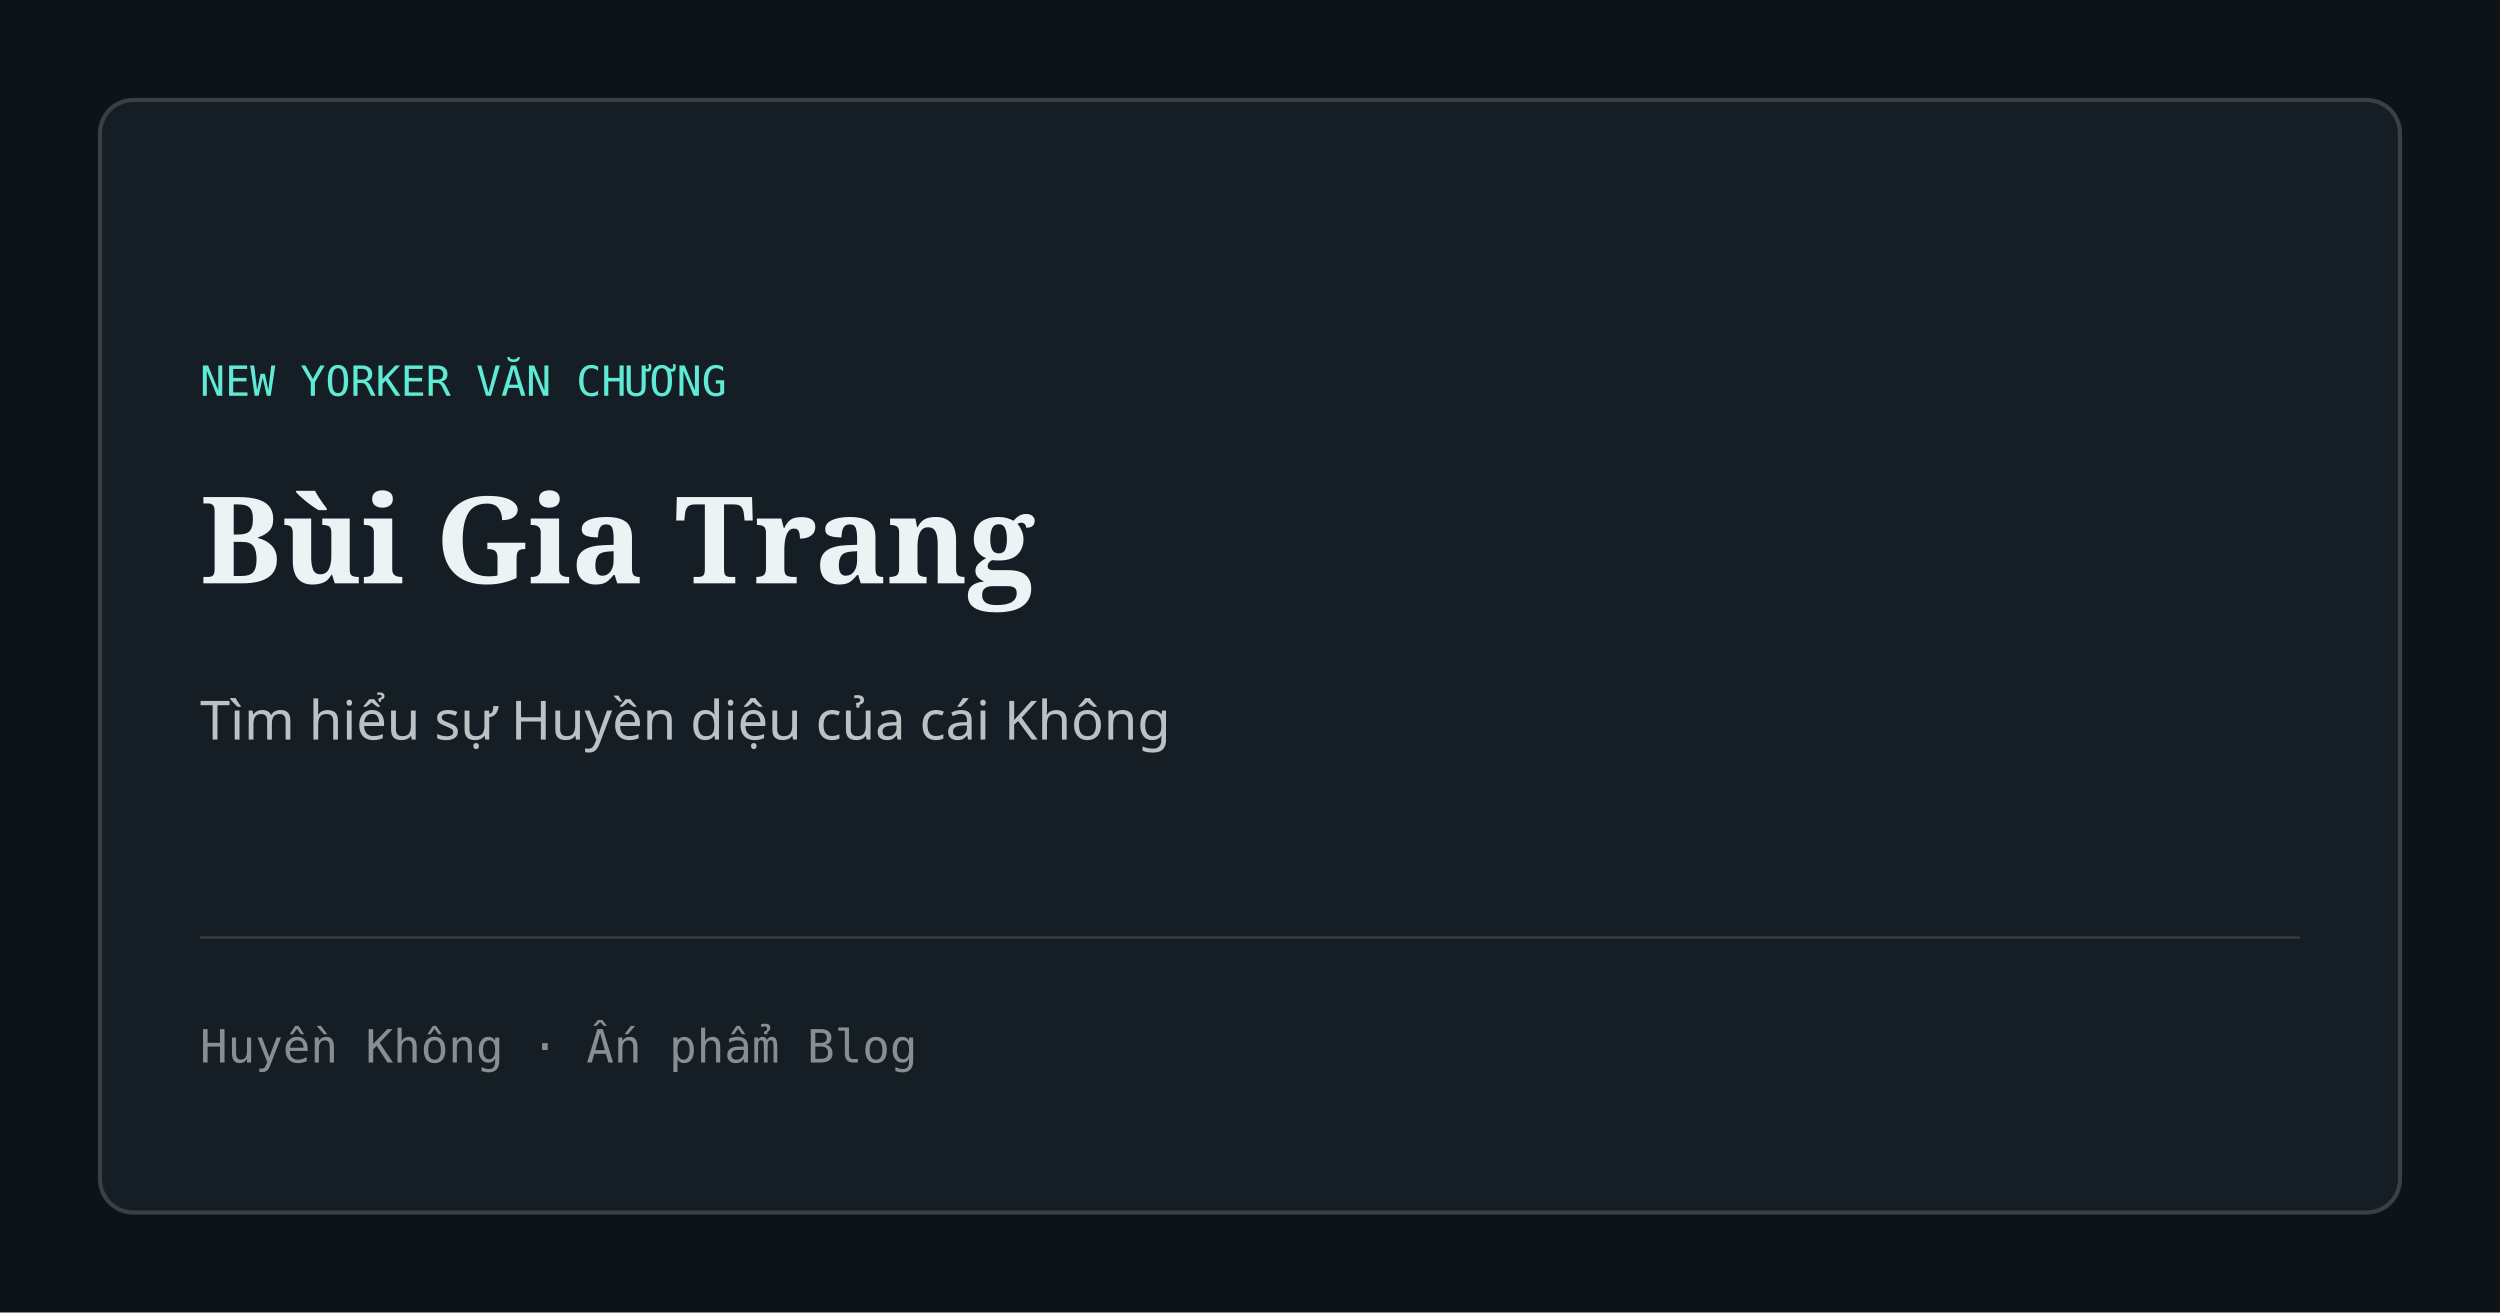
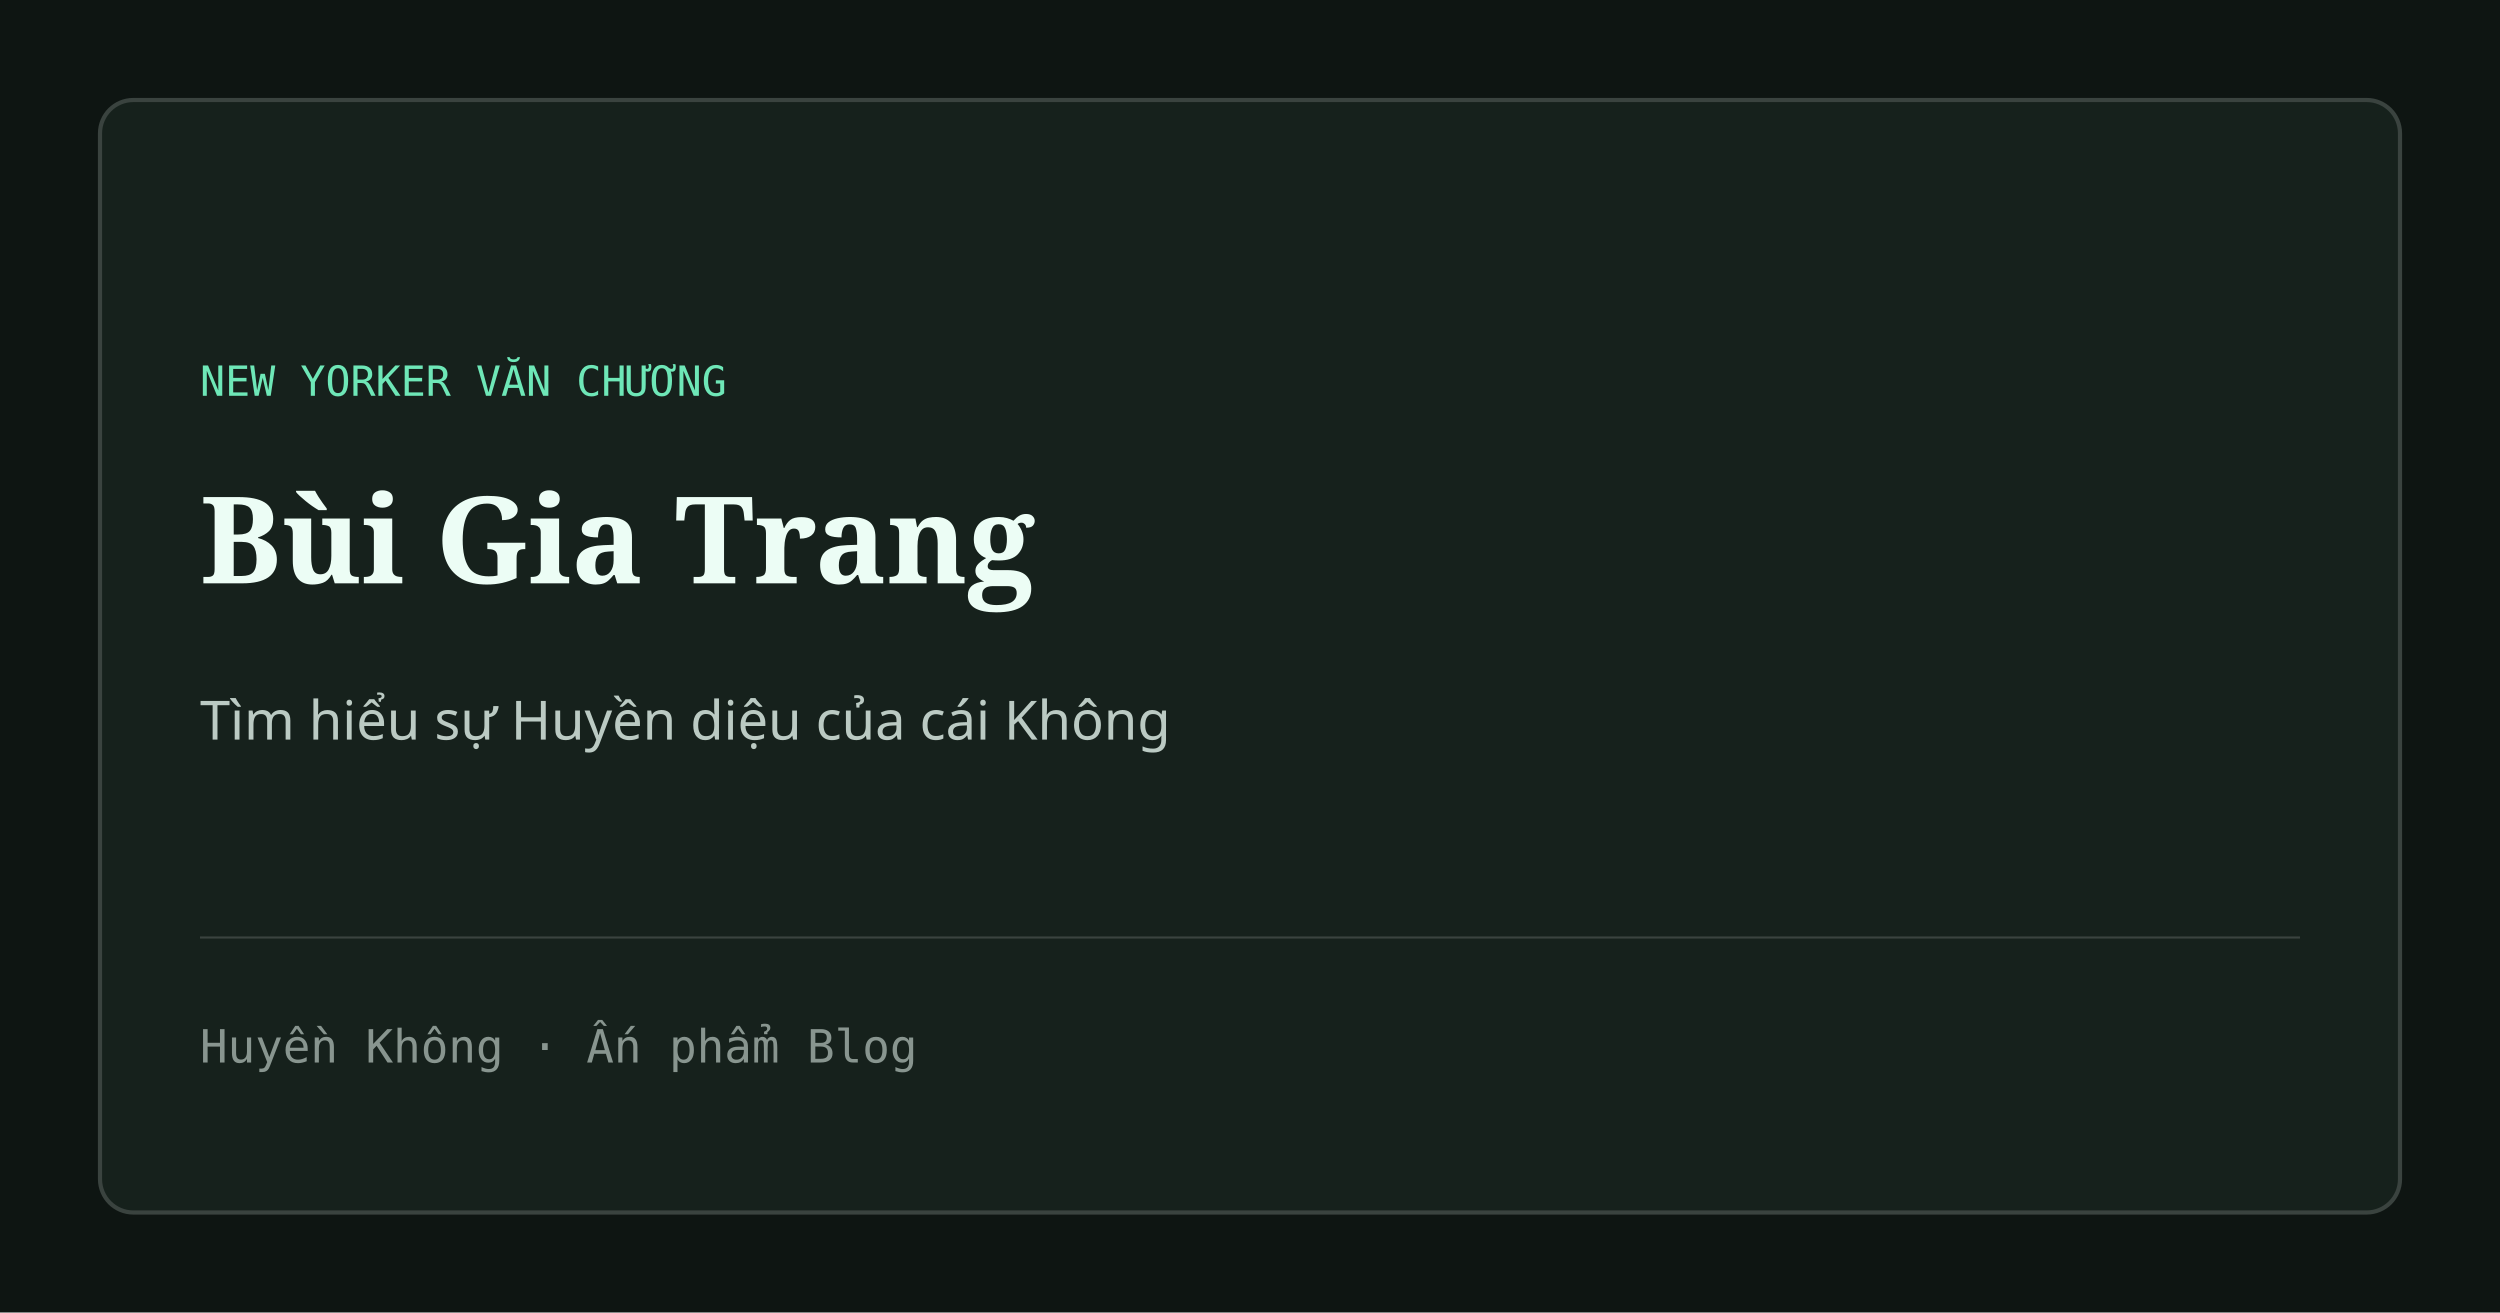
<svg xmlns="http://www.w3.org/2000/svg" width="1200" height="630" viewBox="0 0 1200 630" fill="none">
-   <rect width="1200" height="630" fill="#0D1317" />
-   <rect x="48" y="48" width="1104" height="534" rx="16" fill="#141E24" stroke="#3A4043" stroke-width="2" />
-   <text x="96" y="190" font-family="monospace" font-size="20" fill="#5EEAD4">NEW YORKER VĂN CHƯƠNG</text>
-   <text x="96" y="280" font-family="Georgia, serif" font-weight="700" font-size="58" fill="#EDF2F4">Bùi Gia Trang</text>
-   <text x="96" y="355" font-family="sans-serif" font-size="26" fill="#BCC1C3">Tìm hiểu sự Huyền diệu của cái Không</text>
-   <line x1="96" y1="450" x2="1104" y2="450" stroke="#3A4043" stroke-width="1" />
-   <text x="96" y="510" font-family="monospace" font-size="22" fill="#888E91">Huyền Không · Ấn phẩm Blog</text>
+   <rect width="1200" height="630" fill="#0E1512" />
+   <rect x="48" y="48" width="1104" height="534" rx="16" fill="#16211C" stroke="#3A433F" stroke-width="2" />
+   <text x="96" y="190" font-family="monospace" font-size="20" fill="#6EE7B7">NEW YORKER VĂN CHƯƠNG</text>
+   <text x="96" y="280" font-family="Georgia, serif" font-weight="700" font-size="58" fill="#ECFDF5">Bùi Gia Trang</text>
+   <text x="96" y="355" font-family="sans-serif" font-size="26" fill="#BBCAC3">Tìm hiểu sự Huyền diệu của cái Không</text>
+   <line x1="96" y1="450" x2="1104" y2="450" stroke="#3A433F" stroke-width="1" />
+   <text x="96" y="510" font-family="monospace" font-size="22" fill="#88958F">Huyền Không · Ấn phẩm Blog</text>
</svg>
